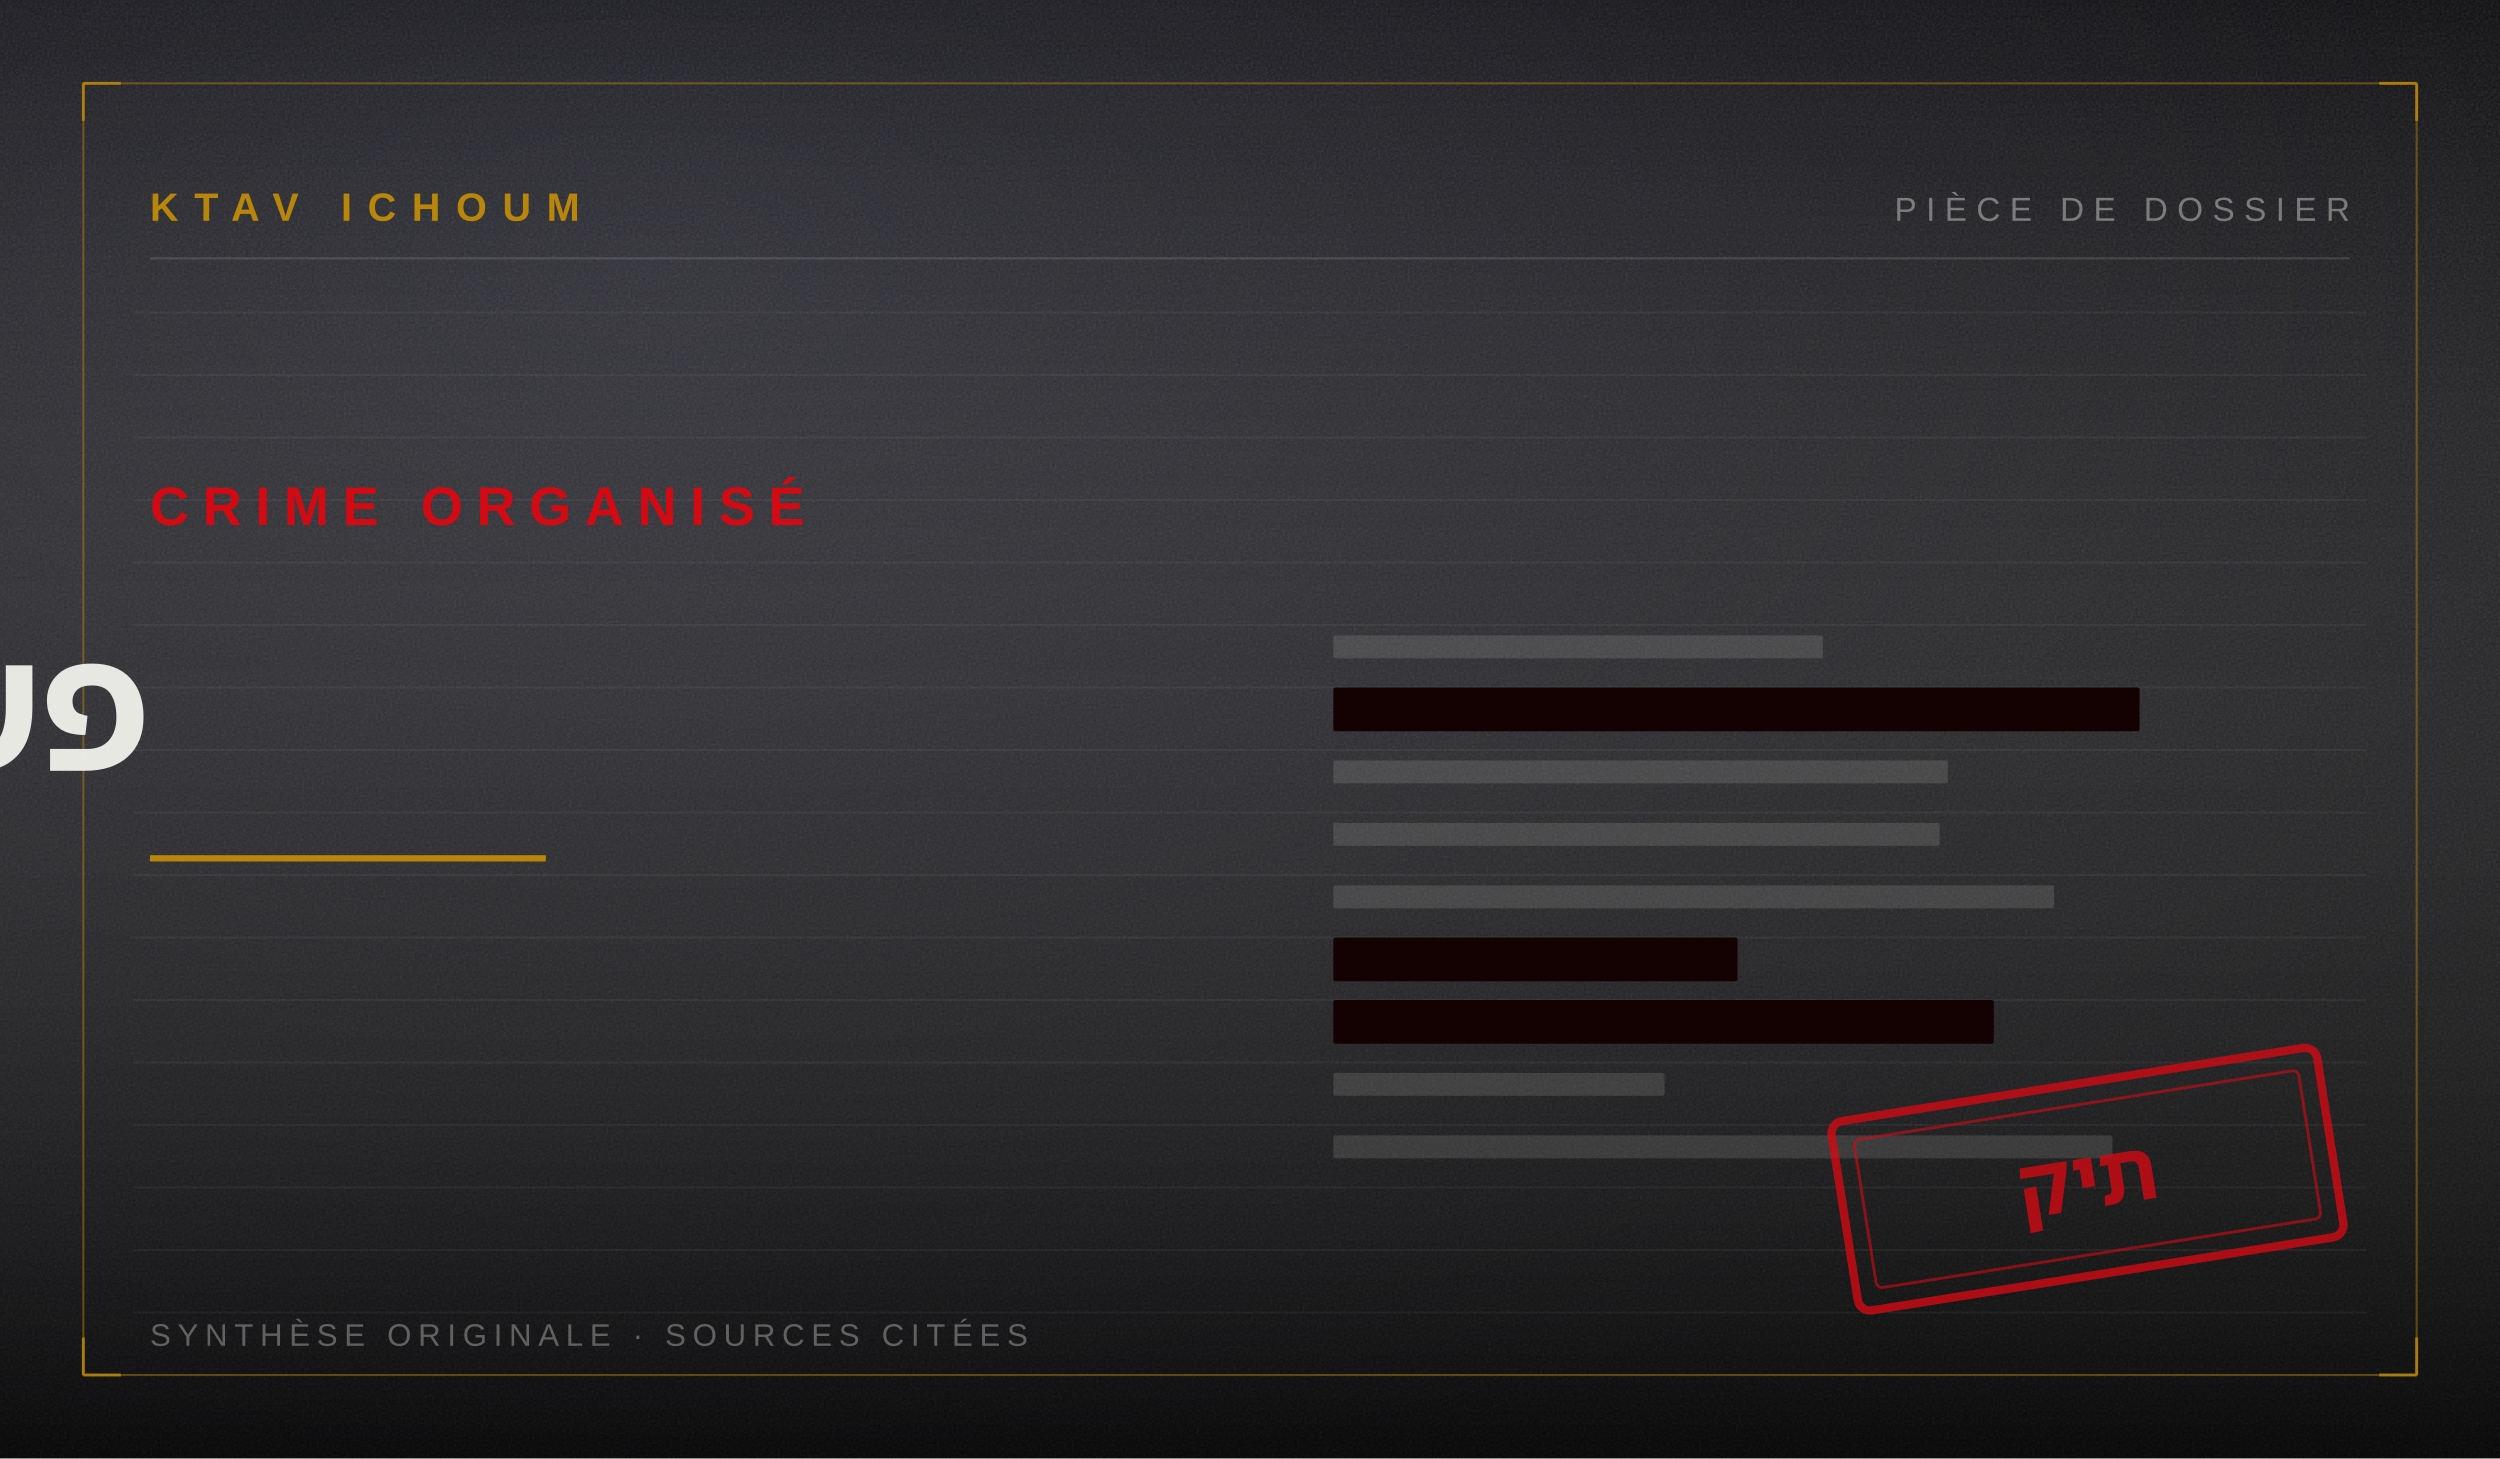
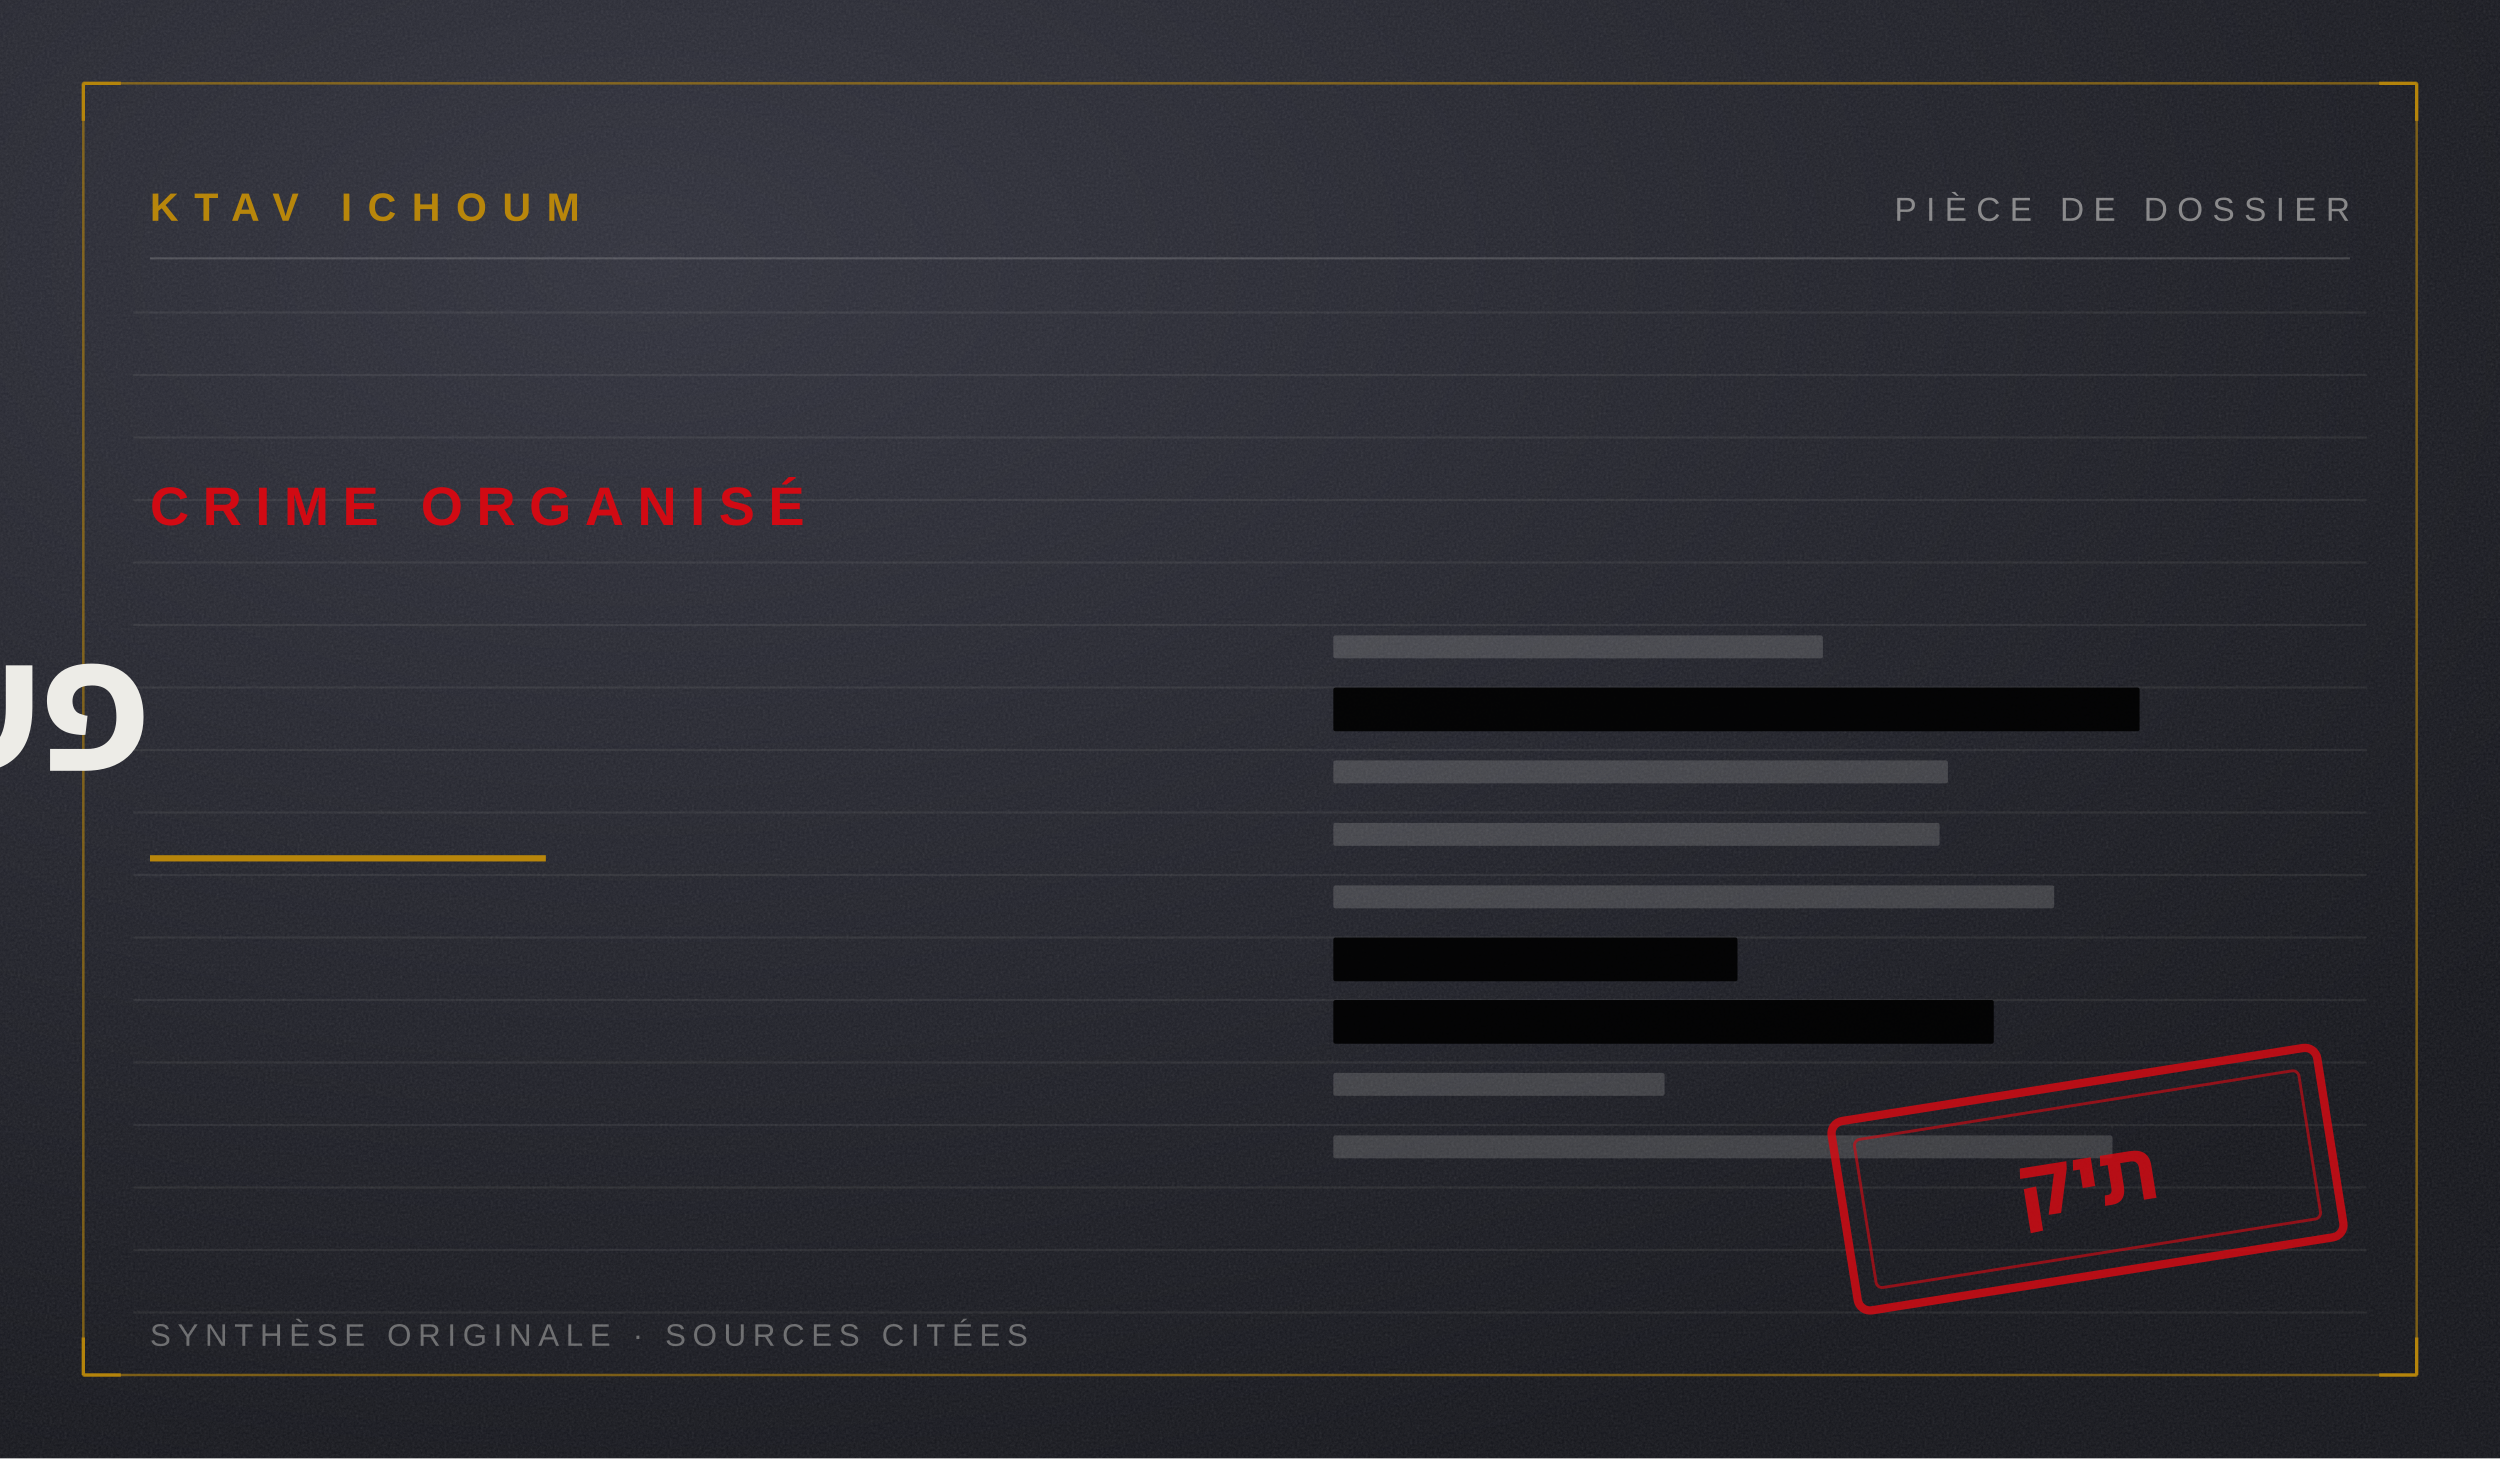
<svg xmlns="http://www.w3.org/2000/svg" viewBox="0 0 1200 700" width="1200" height="700" role="img" aria-label="CRIME ORGANISÉ — Ktav Ichoum">
  <defs>
-     <radialGradient id="lum" cx="26%" cy="18%" r="86%">
-       <stop offset="0" stop-color="#22222a" />
-       <stop offset="1" stop-color="#0B0B0D" />
+     <radialGradient id="lum" cx="26%" cy="18%" r="88%">
+       <stop offset="0" stop-color="#31323d" />
+       <stop offset="1" stop-color="#15161c" />
    </radialGradient>
    <filter id="grain">
      <feTurbulence type="fractalNoise" baseFrequency="0.85" numOctaves="3" seed="41" />
      <feColorMatrix type="saturate" values="0" />
    </filter>
-     <linearGradient id="fade" x1="0" y1="0" x2="0" y2="1">
-       <stop offset="0" stop-color="#fff" stop-opacity="0" />
-       <stop offset="1" stop-color="#000" stop-opacity=".45" />
-     </linearGradient>
  </defs>
  <rect width="1200" height="700" fill="url(#lum)" />
-   <g opacity=".14">
+   <g opacity=".12">
    <path d="M0 0h1200v700H0z" filter="url(#grain)" />
  </g>
-   <rect width="1200" height="700" fill="url(#fade)" />
-   <g opacity=".05" stroke="#EDECE7" stroke-width="1">
+   <g opacity=".07" stroke="#EDECE7" stroke-width="1">
    <path d="M64 150h1072" />
    <path d="M64 180h1072" />
    <path d="M64 210h1072" />
    <path d="M64 240h1072" />
    <path d="M64 270h1072" />
    <path d="M64 300h1072" />
    <path d="M64 330h1072" />
    <path d="M64 360h1072" />
    <path d="M64 390h1072" />
    <path d="M64 420h1072" />
    <path d="M64 450h1072" />
    <path d="M64 480h1072" />
    <path d="M64 510h1072" />
    <path d="M64 540h1072" />
    <path d="M64 570h1072" />
    <path d="M64 600h1072" />
    <path d="M64 630h1072" />
  </g>
-   <rect x="40" y="40" width="1120" height="620" fill="none" stroke="#b8860b" stroke-width="1" opacity=".45" />
-   <path d="M40 40h18M40 40v18" stroke="#b8860b" stroke-width="1.4" opacity=".85" />
-   <path d="M1160 40h-18M1160 40v18" stroke="#b8860b" stroke-width="1.4" opacity=".85" />
-   <path d="M40 660h18M40 660v-18" stroke="#b8860b" stroke-width="1.4" opacity=".85" />
-   <path d="M1160 660h-18M1160 660v-18" stroke="#b8860b" stroke-width="1.4" opacity=".85" />
+   <rect x="40" y="40" width="1120" height="620" fill="none" stroke="#b8860b" stroke-width="1.2" opacity=".6" />
+   <path d="M40 40h18M40 40v18" stroke="#b8860b" stroke-width="1.6" opacity=".95" />
+   <path d="M1160 40h-18M1160 40v18" stroke="#b8860b" stroke-width="1.6" opacity=".95" />
+   <path d="M40 660h18M40 660v-18" stroke="#b8860b" stroke-width="1.6" opacity=".95" />
+   <path d="M1160 660h-18M1160 660v-18" stroke="#b8860b" stroke-width="1.6" opacity=".95" />
  <text x="72" y="106" fill="#b8860b" font-family="Oswald,'Archivo Narrow','Arial Narrow',Arial,'Segoe UI',sans-serif" font-size="19" font-weight="600" letter-spacing="7.5">KTAV ICHOUM</text>
-   <text x="1128" y="106" text-anchor="end" fill="#EDECE7" opacity=".42" font-family="Oswald,'Archivo Narrow','Arial Narrow',Arial,'Segoe UI',sans-serif" font-size="16" letter-spacing="4.5">PIÈCE DE DOSSIER</text>
-   <path d="M72 124h1056" stroke="#EDECE7" stroke-width="1" opacity=".14" />
+   <text x="1128" y="106" text-anchor="end" fill="#EDECE7" opacity=".5" font-family="Oswald,'Archivo Narrow','Arial Narrow',Arial,'Segoe UI',sans-serif" font-size="16" letter-spacing="4.5">PIÈCE DE DOSSIER</text>
+   <path d="M72 124h1056" stroke="#EDECE7" stroke-width="1" opacity=".18" />
  <text x="72" y="252" fill="#d10a13" font-family="Oswald,'Archivo Narrow','Arial Narrow',Arial,'Segoe UI',sans-serif" font-size="26" font-weight="700" letter-spacing="6.5">CRIME ORGANISÉ</text>
-   <text x="72" y="370" fill="#EDECE7" font-family="'Segoe UI','Arial Hebrew','Noto Sans Hebrew',David,Arial,sans-serif" font-size="84" font-weight="700" opacity=".97" direction="rtl">פשע מאורגן</text>
+   <text x="72" y="370" fill="#EDECE7" font-family="'Segoe UI','Arial Hebrew','Noto Sans Hebrew',David,Arial,sans-serif" font-size="84" font-weight="700" direction="rtl">פשע מאורגן</text>
  <path d="M72 412h190" stroke="#b8860b" stroke-width="3" />
-   <rect x="640" y="305" width="235" height="11" fill="#EDECE7" opacity=".13" rx="1" />
-   <rect x="640" y="330" width="387" height="21" fill="#000" rx="1" />
-   <rect x="640" y="330" width="387" height="21" fill="#d10a13" opacity=".10" rx="1" />
-   <rect x="640" y="365" width="295" height="11" fill="#EDECE7" opacity=".13" rx="1" />
-   <rect x="640" y="395" width="291" height="11" fill="#EDECE7" opacity=".13" rx="1" />
-   <rect x="640" y="425" width="346" height="11" fill="#EDECE7" opacity=".13" rx="1" />
-   <rect x="640" y="450" width="194" height="21" fill="#000" rx="1" />
-   <rect x="640" y="450" width="194" height="21" fill="#d10a13" opacity=".10" rx="1" />
-   <rect x="640" y="480" width="317" height="21" fill="#000" rx="1" />
-   <rect x="640" y="480" width="317" height="21" fill="#d10a13" opacity=".10" rx="1" />
-   <rect x="640" y="515" width="159" height="11" fill="#EDECE7" opacity=".13" rx="1" />
-   <rect x="640" y="545" width="374" height="11" fill="#EDECE7" opacity=".13" rx="1" />
-   <g transform="translate(1002 566) rotate(-9)" opacity=".8">
+   <rect x="640" y="305" width="235" height="11" fill="#EDECE7" opacity=".17" rx="1" />
+   <rect x="640" y="330" width="387" height="21" fill="#000" opacity=".9" rx="1" />
+   <rect x="640" y="365" width="295" height="11" fill="#EDECE7" opacity=".17" rx="1" />
+   <rect x="640" y="395" width="291" height="11" fill="#EDECE7" opacity=".17" rx="1" />
+   <rect x="640" y="425" width="346" height="11" fill="#EDECE7" opacity=".17" rx="1" />
+   <rect x="640" y="450" width="194" height="21" fill="#000" opacity=".9" rx="1" />
+   <rect x="640" y="480" width="317" height="21" fill="#000" opacity=".9" rx="1" />
+   <rect x="640" y="515" width="159" height="11" fill="#EDECE7" opacity=".17" rx="1" />
+   <rect x="640" y="545" width="374" height="11" fill="#EDECE7" opacity=".17" rx="1" />
+   <g transform="translate(1002 566) rotate(-9)" opacity=".85">
    <rect x="-118" y="-46" width="236" height="92" rx="6" fill="none" stroke="#d10a13" stroke-width="4" />
    <rect x="-108" y="-36" width="216" height="72" rx="3" fill="none" stroke="#d10a13" stroke-width="1.4" opacity=".75" />
    <text x="0" y="14" text-anchor="middle" fill="#d10a13" font-family="'Segoe UI','Arial Hebrew','Noto Sans Hebrew',David,Arial,sans-serif" font-size="40" font-weight="700" direction="rtl">תיק</text>
  </g>
-   <text x="72" y="646" fill="#EDECE7" opacity=".34" font-family="Oswald,'Archivo Narrow','Arial Narrow',Arial,'Segoe UI',sans-serif" font-size="15" letter-spacing="3.2">SYNTHÈSE ORIGINALE · SOURCES CITÉES</text>
+   <text x="72" y="646" fill="#EDECE7" opacity=".38" font-family="Oswald,'Archivo Narrow','Arial Narrow',Arial,'Segoe UI',sans-serif" font-size="15" letter-spacing="3.2">SYNTHÈSE ORIGINALE · SOURCES CITÉES</text>
</svg>
